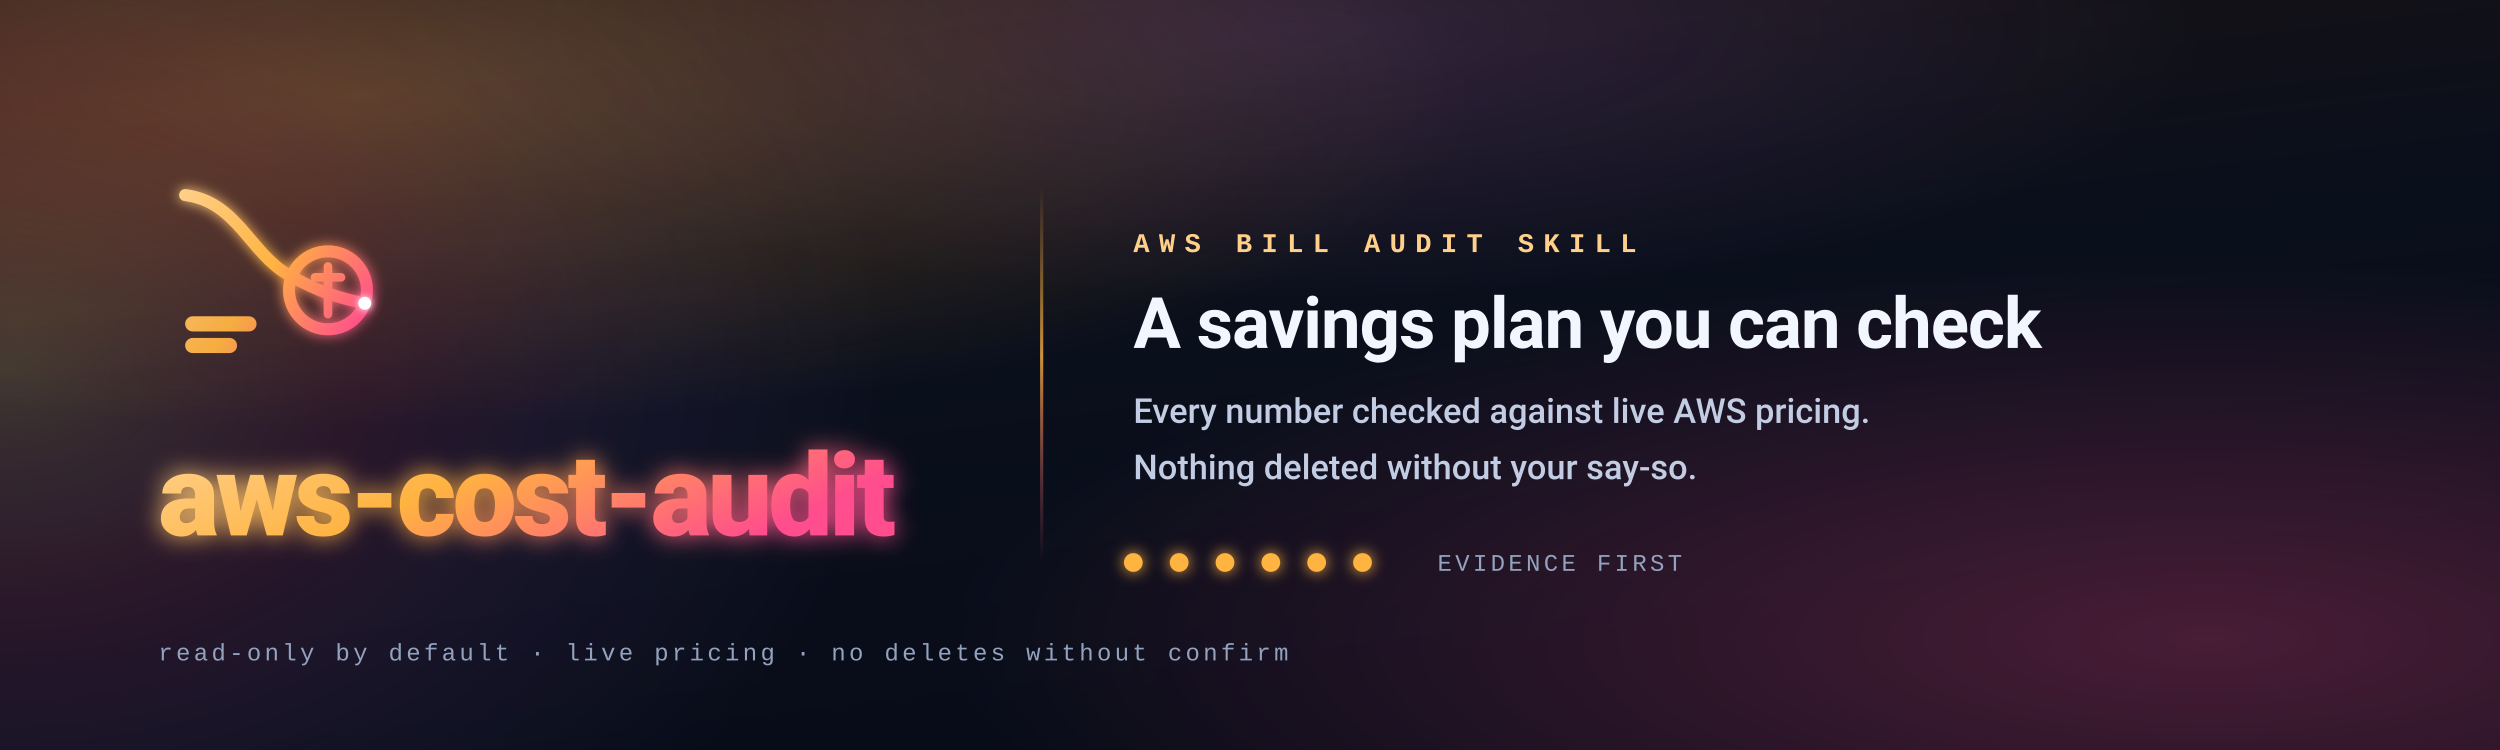
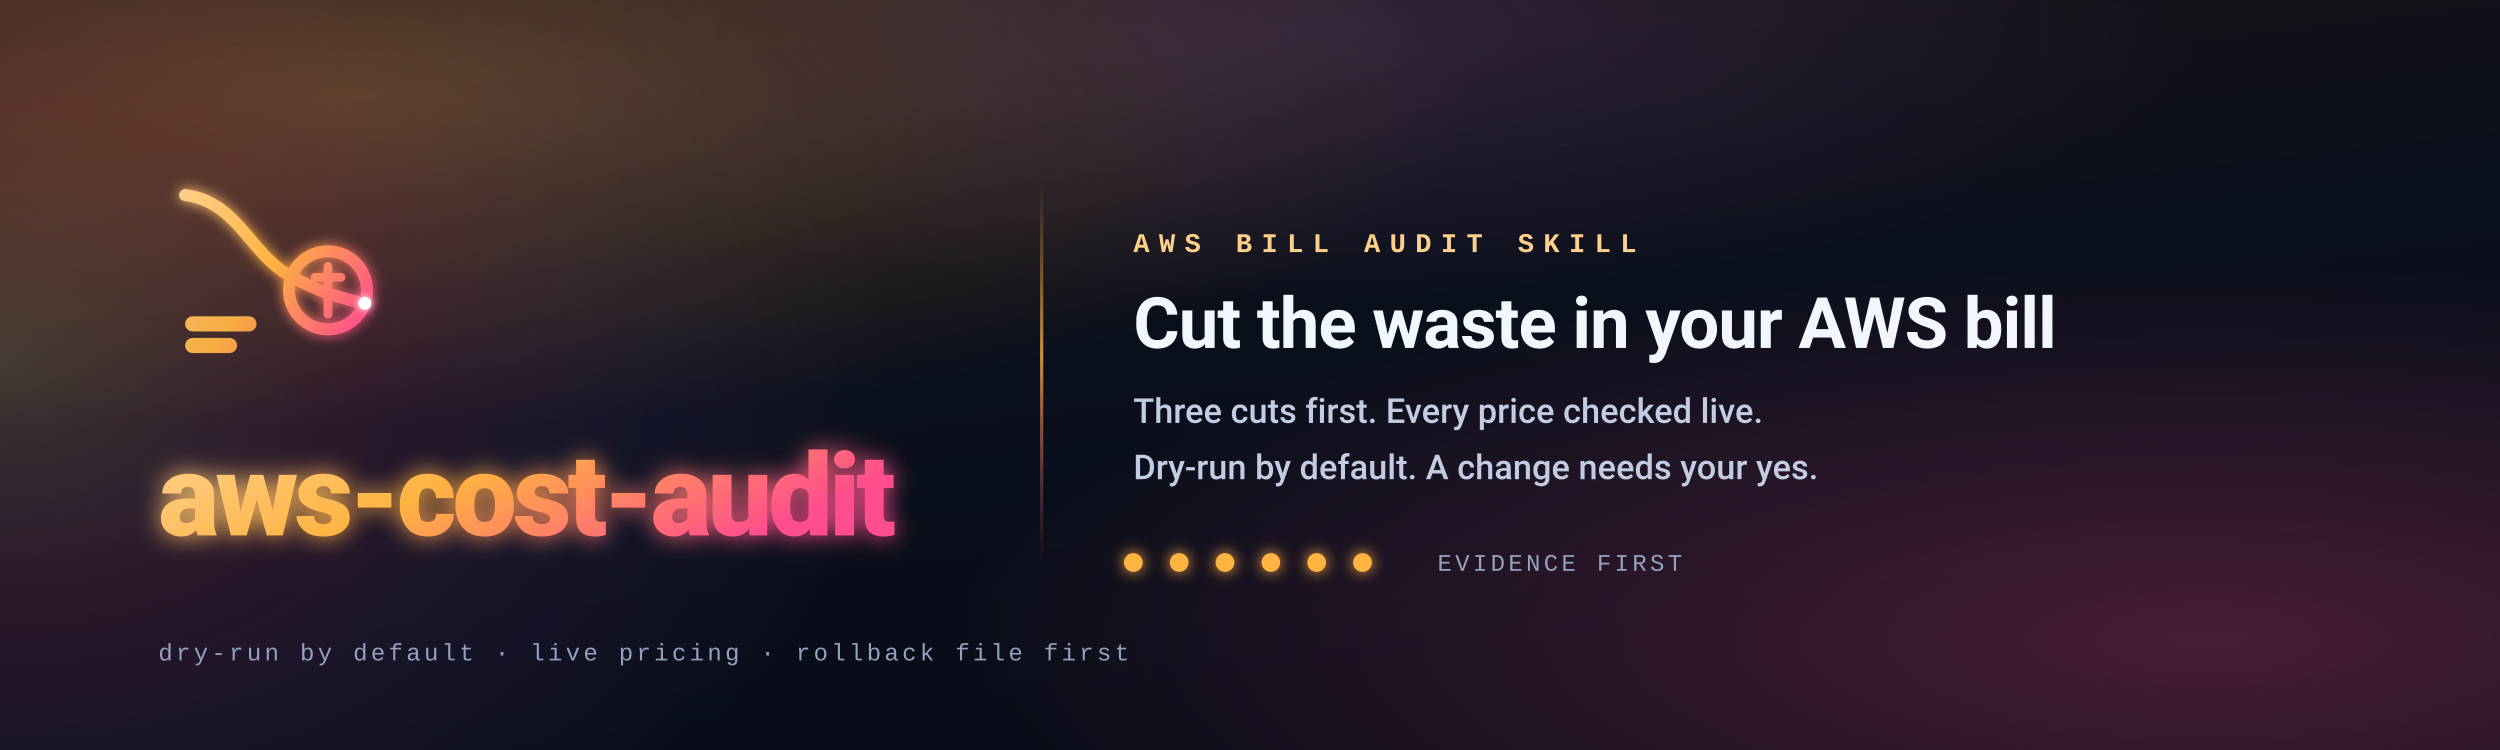
<svg xmlns="http://www.w3.org/2000/svg" viewBox="0 0 1200 360" fill="none" role="img" aria-label="aws-cost-audit, an AWS bill audit skill: a savings plan you can check">
  <defs>
    <linearGradient id="aw-ground" x1="0" y1="0" x2="0.4" y2="1">
      <stop offset="0%" stop-color="#1C1410" />
      <stop offset="55%" stop-color="#0A0F1C" />
      <stop offset="100%" stop-color="#080C18" />
    </linearGradient>
    <radialGradient id="aw-bloomA" cx="0.15" cy="0.13" r="0.44">
      <stop offset="0%" stop-color="#FFB341" stop-opacity="0.26" />
      <stop offset="100%" stop-color="#FFB341" stop-opacity="0" />
    </radialGradient>
    <radialGradient id="aw-bloomB" cx="0.88" cy="0.85" r="0.50">
      <stop offset="0%" stop-color="#FF4D8D" stop-opacity="0.26" />
      <stop offset="100%" stop-color="#FF4D8D" stop-opacity="0" />
    </radialGradient>
    <radialGradient id="aw-bloomC" cx="0.52" cy="0.04" r="0.36">
      <stop offset="0%" stop-color="#C77DFF" stop-opacity="0.16" />
      <stop offset="100%" stop-color="#C77DFF" stop-opacity="0" />
    </radialGradient>
    <radialGradient id="aw-wash" cx="0.5" cy="0.5" r="0.5">
      <stop offset="0%" stop-color="#FFD08A" stop-opacity="0.20" />
      <stop offset="42%" stop-color="#FF4D8D" stop-opacity="0.124" />
      <stop offset="76%" stop-color="#C77DFF" stop-opacity="0.046" />
      <stop offset="100%" stop-color="#C77DFF" stop-opacity="0" />
    </radialGradient>
    <clipPath id="aw-frame">
      <rect width="1200" height="360" />
    </clipPath>
    <linearGradient id="aw-rule" gradientUnits="userSpaceOnUse" x1="500" y1="90" x2="500" y2="270">
      <stop offset="0%" stop-color="#FFB341" stop-opacity="0" />
      <stop offset="45%" stop-color="#FFB341" stop-opacity="0.8" />
      <stop offset="100%" stop-color="#FF4D8D" stop-opacity="0" />
    </linearGradient>
    <linearGradient id="aw-ink" gradientUnits="userSpaceOnUse" x1="40" y1="76" x2="216" y2="196">
      <stop class="awk1" offset="0%" stop-color="#FFD08A" />
      <stop class="awk2" offset="52%" stop-color="#FFB341" />
      <stop class="awk3" offset="100%" stop-color="#FF4D8D" />
    </linearGradient>
    <filter id="aw-glow" x="-45%" y="-45%" width="190%" height="190%">
      <feGaussianBlur stdDeviation="6.0" result="b" />
      <feMerge>
        <feMergeNode in="b" />
        <feMergeNode in="SourceGraphic" />
      </feMerge>
    </filter>
    <filter id="aw-glow-sm" x="-150%" y="-150%" width="400%" height="400%">
      <feGaussianBlur stdDeviation="3.6" result="b" />
      <feMerge>
        <feMergeNode in="b" />
        <feMergeNode in="SourceGraphic" />
      </feMerge>
    </filter>
    <clipPath id="aw-b1">
      <rect class="awb1" x="44" y="196" width="66" height="14" />
    </clipPath>
    <clipPath id="aw-b2">
      <rect class="awb2" x="44" y="216" width="48" height="14" />
    </clipPath>
    <linearGradient id="aw-word" x1="0" y1="0" x2="1" y2="0.25">
      <stop class="awk1" offset="0%" stop-color="#FFD08A" />
      <stop class="awk2" offset="46%" stop-color="#FFB341" />
      <stop class="awk3" offset="100%" stop-color="#FF4D8D" />
    </linearGradient>
    <linearGradient id="aw-sheen" x1="0" y1="0" x2="1" y2="0">
      <stop offset="0%" stop-color="#FFFFFF" stop-opacity="0" />
      <stop offset="50%" stop-color="#FFFFFF" stop-opacity="0.62" />
      <stop offset="100%" stop-color="#FFFFFF" stop-opacity="0" />
    </linearGradient>
    <clipPath id="aw-wordclip">
      <text x="76" y="257" font-family="system-ui, -apple-system, 'Segoe UI', Roboto, 'Helvetica Neue', Arial, sans-serif" font-size="55" font-weight="800" letter-spacing="-1.9">aws-cost-audit</text>
    </clipPath>
  </defs>
  <style>
    .disp { font-family: system-ui, -apple-system, 'Segoe UI', Roboto, 'Helvetica Neue', Arial, sans-serif; }
    .mono { font-family: ui-monospace, SFMono-Regular, 'SF Mono', Menlo, Consolas, 'Liberation Mono', monospace; }
    .eyebrow { font-size: 13px; font-weight: 600; letter-spacing: 4.5px; fill: #FFD08A; }
    .head    { font-size: 34px; font-weight: 700; fill: #F2F6FF; letter-spacing: -0.5px; }
    .sub     { font-size: 16.5px; font-weight: 500; fill: #C2CDE4; }
    .tag     { font-size: 11.5px; letter-spacing: 1.6px; fill: #93A2BE; }
    .chip    { font-size: 11.5px; letter-spacing: 1.2px; fill: #C2CDE4; }
    @keyframes aw-breathe { 0%,100% { opacity:0.62; } 50% { opacity:1; } }
    .awbloom { animation: aw-breathe 11s ease-in-out infinite; }
    @keyframes aw-sweep { 0% { transform: translateX(-360px); } 100% { transform: translateX(1560px); } }
    .awwash { animation: aw-sweep 17s cubic-bezier(.5,0,.5,1) infinite; }
    @keyframes aw-sheen { 0% { transform: translateX(0); } 15%,100% { transform: translateX(252px); } }
    .awsheen { animation: aw-sheen 8.5s cubic-bezier(.4,0,.3,1) infinite; }
    @keyframes aw-pip { 0%,100% { opacity: 0.5; } 50% { opacity: 1; } }
    .awp1 { animation: aw-pip 5s ease-in-out infinite 0.0s; }
    .awp2 { animation: aw-pip 5s ease-in-out infinite 0.35s; }
    .awp3 { animation: aw-pip 5s ease-in-out infinite 0.7s; }
    .awp4 { animation: aw-pip 5s ease-in-out infinite 1.05s; }
    .awp5 { animation: aw-pip 5s ease-in-out infinite 1.4s; }
    .awp6 { animation: aw-pip 5s ease-in-out infinite 1.75s; }
    @keyframes aw-draw { 0% { stroke-dashoffset: 1000; } 40%,88% { stroke-dashoffset: 0; } 100% { stroke-dashoffset: 1000; } }
    .awcurve { stroke-dasharray: 1000; animation: aw-draw 7s linear infinite; }
    @keyframes aw-b1 { 0%,40% { width: 66px; } 88%,100% { width: 22px; } }
    @keyframes aw-b2 { 0%,46% { width: 48px; } 88%,100% { width: 14px; } }
    .awb1 { animation: aw-b1 7s steps(6, end) infinite; }
    .awb2 { animation: aw-b2 7s steps(6, end) infinite; }
    @keyframes aw-coin { 0%,100% { opacity: 0.55; } 50% { opacity: 1; } }
    .awcoin { animation: aw-coin 7s ease-in-out infinite; }
    @keyframes aw-k1 { 0%,100% { stop-color:#FFD08A; } 50% { stop-color:#FFB341; } }
    @keyframes aw-k2 { 0%,100% { stop-color:#FFB341; } 50% { stop-color:#FF9A4D; } }
    @keyframes aw-k3 { 0%,100% { stop-color:#FF4D8D; } 50% { stop-color:#FF7A3D; } }
    .awk1 { animation: aw-k1 15s ease-in-out infinite; }
    .awk2 { animation: aw-k2 15s ease-in-out infinite; }
    .awk3 { animation: aw-k3 15s ease-in-out infinite; }
    @media (prefers-reduced-motion: reduce) { * { animation: none !important; } }
  </style>
  <rect width="1200" height="360" fill="url(#aw-ground)" />
  <g class="awbloom">
    <rect width="1200" height="360" fill="url(#aw-bloomA)" />
    <rect width="1200" height="360" fill="url(#aw-bloomB)" />
    <rect width="1200" height="360" fill="url(#aw-bloomC)" />
  </g>
  <g clip-path="url(#aw-frame)">
    <g transform="translate(0,176)">
      <ellipse class="awwash" cx="0" cy="0" rx="430" ry="300" fill="url(#aw-wash)" />
    </g>
  </g>
  <g transform="translate(66,50) scale(0.5195)">
    <g opacity="0.32">
      <circle cx="176" cy="172" r="36" fill="none" stroke="url(#aw-ink)" stroke-width="11" />
      <path d="M44 84 C92 90, 104 138, 140 158 C168 174, 190 180, 210 184" fill="none" stroke="url(#aw-ink)" stroke-width="11" stroke-linecap="round" />
    </g>
    <g class="awcoin" filter="url(#aw-glow)">
      <circle cx="176" cy="172" r="36" fill="none" stroke="url(#aw-ink)" stroke-width="11" />
      <path d="M176 150 V194 M164 160 H188" stroke="url(#aw-ink)" stroke-width="8" stroke-linecap="round" fill="none" />
    </g>
    <g filter="url(#aw-glow)">
      <path class="awcurve" d="M44 84 C92 90, 104 138, 140 158 C168 174, 190 180, 210 184" pathLength="1000" fill="none" stroke="url(#aw-ink)" stroke-width="11" stroke-linecap="round" />
    </g>
    <g transform="translate(210,184)">
      <g filter="url(#aw-glow-sm)">
        <circle r="6" fill="#FFFFFF" />
      </g>
    </g>
    <g fill="url(#aw-ink)" opacity="0.95">
      <g clip-path="url(#aw-b1)">
        <rect x="44" y="196" width="66" height="14" rx="7" />
      </g>
      <g clip-path="url(#aw-b2)">
        <rect x="44" y="216" width="48" height="14" rx="7" />
      </g>
    </g>
  </g>
  <g filter="url(#aw-glow)">
    <text class="disp" x="76" y="257" font-size="55" font-weight="800" letter-spacing="-1.9" fill="url(#aw-word)">aws-cost-audit</text>
  </g>
  <g clip-path="url(#aw-wordclip)">
    <g transform="skewX(-18)">
      <rect class="awsheen" x="15" y="202" width="25" height="74" fill="url(#aw-sheen)" opacity="0.45" />
    </g>
  </g>
  <line x1="500" y1="90" x2="500" y2="270" stroke="url(#aw-rule)" stroke-width="1.5" />
  <g transform="translate(544,0)">
    <text class="mono eyebrow" x="0" y="121">AWS BILL AUDIT SKILL</text>
-     <text class="disp head" x="0" y="167">A savings plan you can check</text>
-     <text class="disp sub" x="0" y="203">Every number checked against live AWS pricing.</text>
-     <text class="disp sub" x="0" y="230">Nothing deleted without your say-so.</text>
+     <text class="disp head" x="0" y="167">Cut the waste in your AWS bill</text>
+     <text class="disp sub" x="0" y="203">Three cuts first. Every price checked live.</text>
+     <text class="disp sub" x="0" y="230">Dry-run by default. A change needs your yes.</text>
    <g transform="translate(0,270)">
      <g class="awp1">
        <circle cx="0" cy="0" r="4.5" fill="#FFB341" filter="url(#aw-glow-sm)" />
      </g>
      <g class="awp2">
        <circle cx="22" cy="0" r="4.5" fill="#FFB341" filter="url(#aw-glow-sm)" />
      </g>
      <g class="awp3">
        <circle cx="44" cy="0" r="4.5" fill="#FFB341" filter="url(#aw-glow-sm)" />
      </g>
      <g class="awp4">
        <circle cx="66" cy="0" r="4.5" fill="#FFB341" filter="url(#aw-glow-sm)" />
      </g>
      <g class="awp5">
        <circle cx="88" cy="0" r="4.5" fill="#FFB341" filter="url(#aw-glow-sm)" />
      </g>
      <g class="awp6">
        <circle cx="110" cy="0" r="4.5" fill="#FFB341" filter="url(#aw-glow-sm)" />
      </g>
      <text class="mono tag" x="146" y="4">EVIDENCE FIRST</text>
    </g>
  </g>
-   <text class="mono tag" x="76" y="317">read-only by default  ·  live pricing  ·  no deletes without confirm</text>
+   <text class="mono tag" x="76" y="317">dry-run by default  ·  live pricing  ·  rollback file first</text>
</svg>
